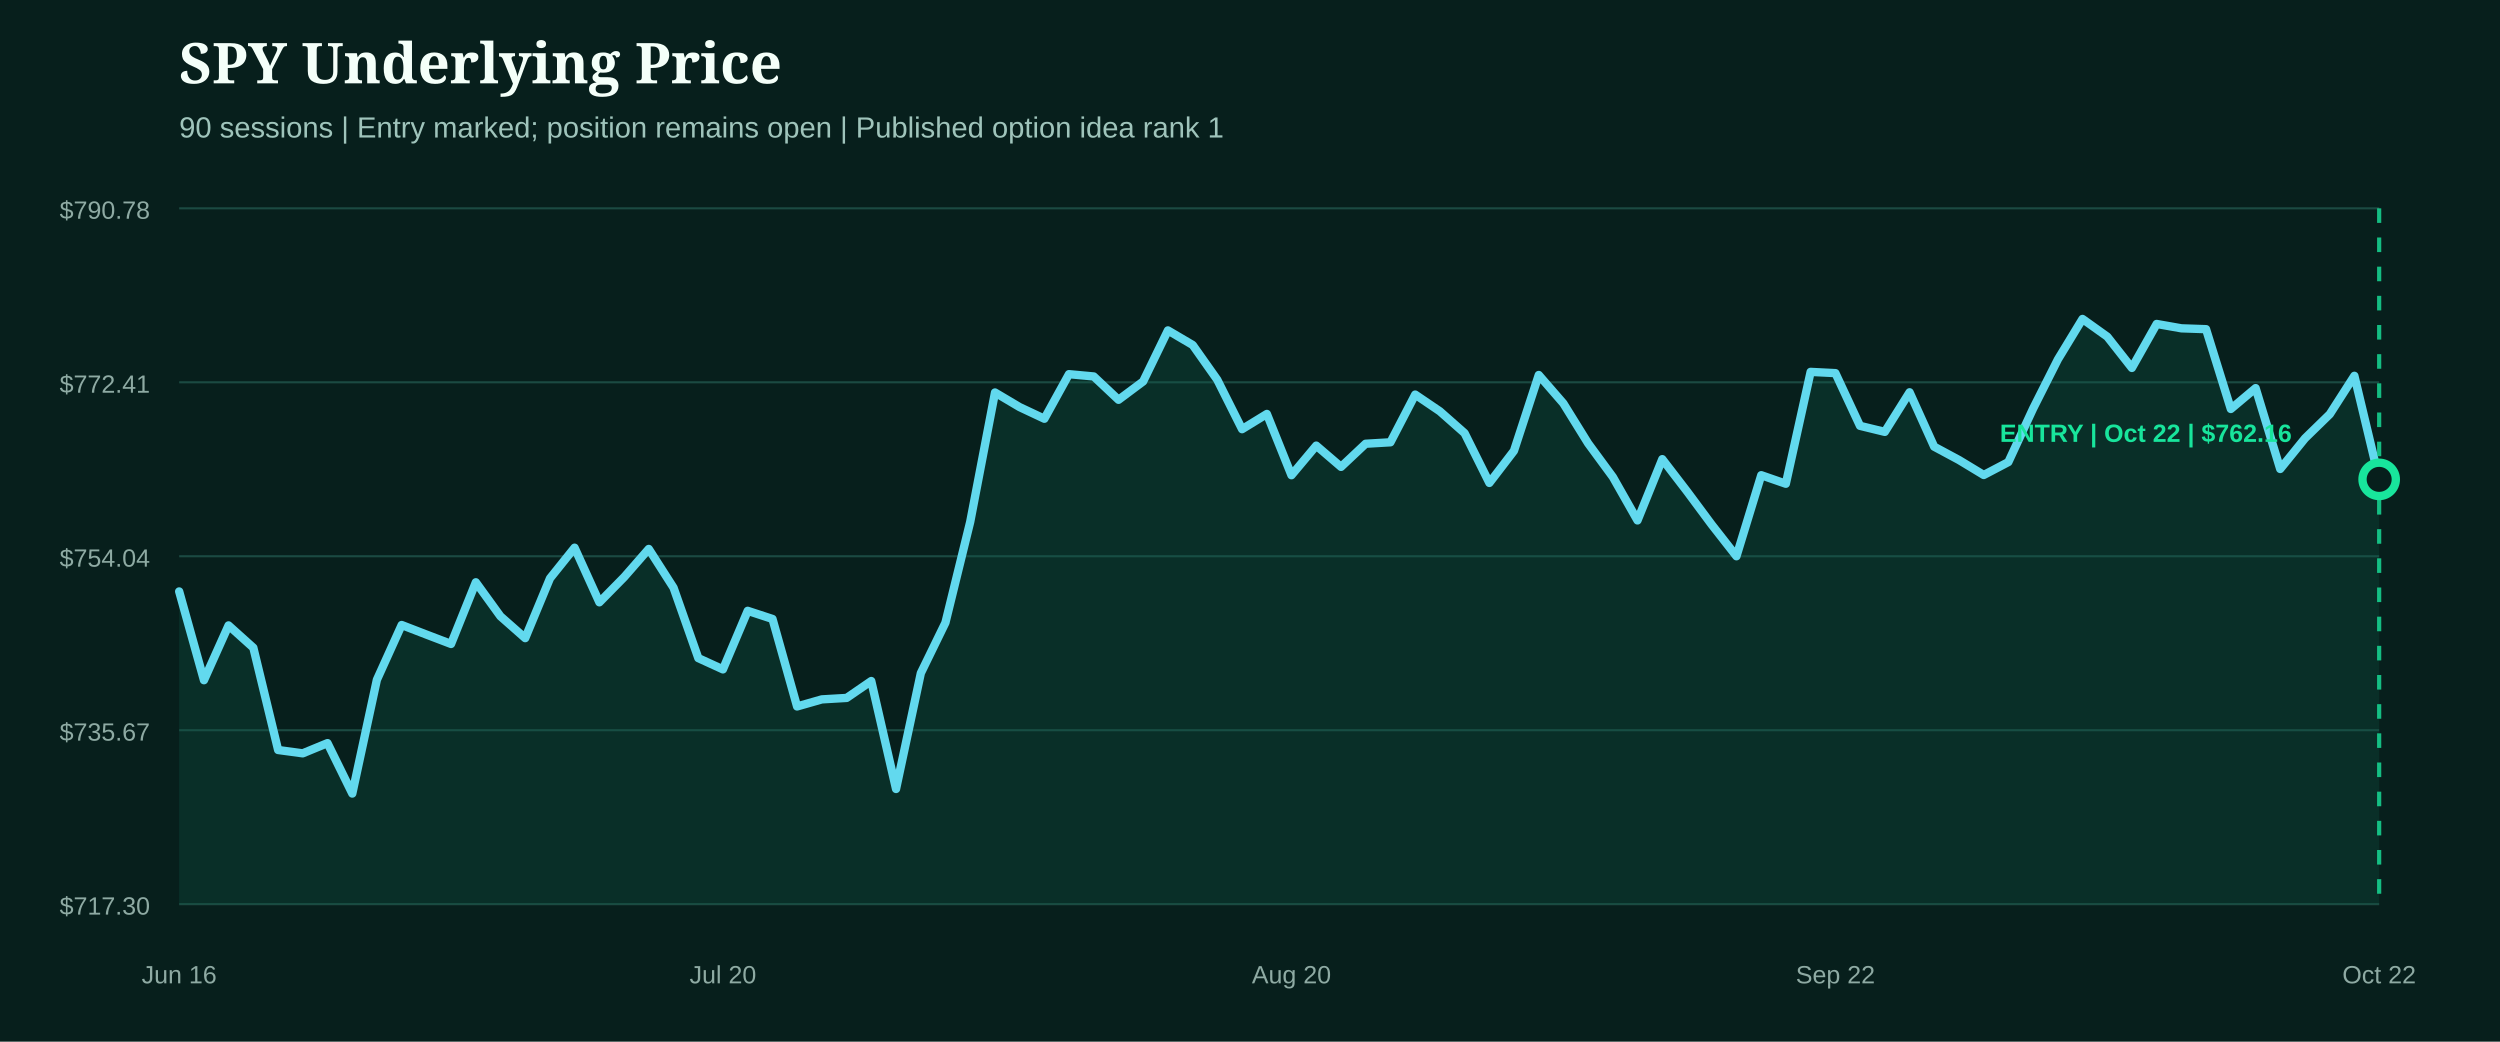
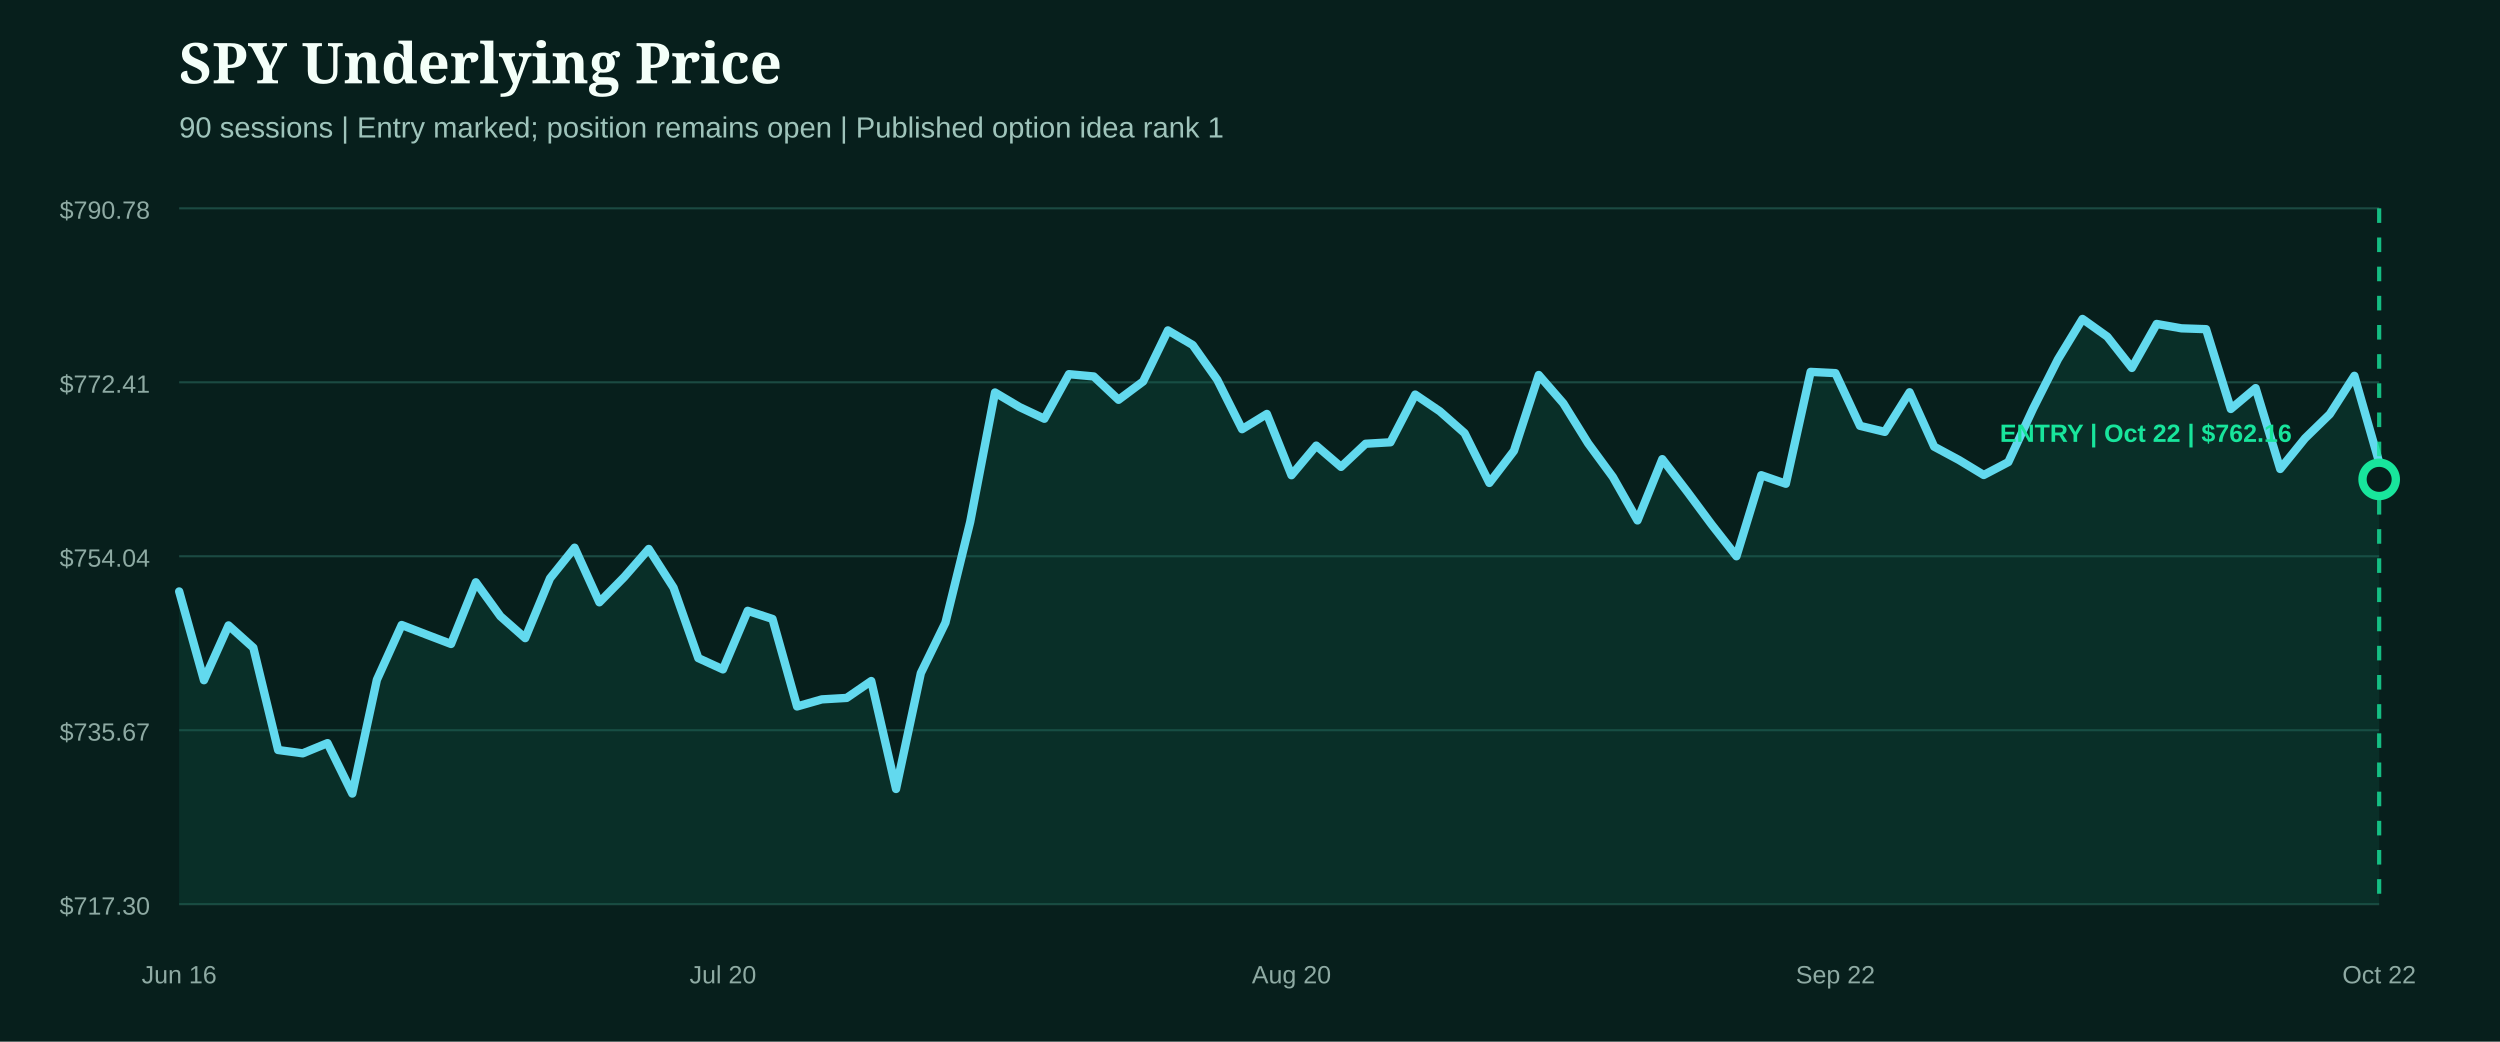
<svg xmlns="http://www.w3.org/2000/svg" width="1200" height="500" viewBox="0 0 1200 500" role="img" aria-label="SPY underlying price from entry">
  <rect width="1200" height="500" fill="#071f1c" />
  <style>.head{fill:#f4fff9;font:800 27px Georgia,serif}.sub{fill:#9fc4bb;font:14px Arial,sans-serif}.axis{fill:#8eaaa3;font:12px Arial,sans-serif}.marker{font:800 12px Arial,sans-serif}</style>
  <text x="86" y="40" class="head">SPY Underlying Price</text>
  <text x="86" y="66" class="sub">90 sessions | Entry marked; position remains open | Published option idea rank 1</text>
  <line x1="86" x2="1142" y1="100.0" y2="100.0" stroke="#1b4a42" stroke-width="1" />
  <text x="72" y="105.0" text-anchor="end" class="axis">$790.78</text>
  <line x1="86" x2="1142" y1="183.5" y2="183.5" stroke="#1b4a42" stroke-width="1" />
  <text x="72" y="188.5" text-anchor="end" class="axis">$772.41</text>
  <line x1="86" x2="1142" y1="267.0" y2="267.0" stroke="#1b4a42" stroke-width="1" />
  <text x="72" y="272.0" text-anchor="end" class="axis">$754.04</text>
  <line x1="86" x2="1142" y1="350.5" y2="350.5" stroke="#1b4a42" stroke-width="1" />
  <text x="72" y="355.5" text-anchor="end" class="axis">$735.67</text>
  <line x1="86" x2="1142" y1="434.0" y2="434.0" stroke="#1b4a42" stroke-width="1" />
  <text x="72" y="439.0" text-anchor="end" class="axis">$717.30</text>
-   <path d="M86.0,283.9 L97.9,326.5 L109.7,300.2 L121.6,310.9 L133.5,360.0 L145.3,361.6 L157.2,356.7 L169.1,380.9 L180.9,326.3 L192.8,300.0 L204.7,304.6 L216.5,309.1 L228.4,279.5 L240.2,295.8 L252.1,306.3 L264.0,277.6 L275.8,262.9 L287.7,289.1 L299.6,277.0 L311.4,263.5 L323.3,282.1 L335.2,315.9 L347.0,321.3 L358.9,293.2 L370.8,297.1 L382.6,339.1 L394.5,335.7 L406.4,335.0 L418.2,326.9 L430.1,378.7 L442.0,323.1 L453.8,298.9 L465.7,250.5 L477.6,188.4 L489.4,195.4 L501.3,201.0 L513.1,179.6 L525.0,180.7 L536.9,191.9 L548.7,183.1 L560.6,158.6 L572.5,165.6 L584.3,182.3 L596.2,206.0 L608.1,198.7 L619.9,228.1 L631.8,213.9 L643.7,224.1 L655.5,213.0 L667.4,212.3 L679.3,189.4 L691.1,197.4 L703.0,207.9 L714.9,231.8 L726.7,216.4 L738.6,180.0 L750.4,193.6 L762.3,212.8 L774.2,229.0 L786.0,249.8 L797.9,220.4 L809.8,235.9 L821.6,251.8 L833.5,267.0 L845.4,228.1 L857.2,232.2 L869.1,178.5 L881.0,179.1 L892.8,204.4 L904.7,207.3 L916.6,188.3 L928.4,214.4 L940.3,220.8 L952.2,228.0 L964.0,221.8 L975.9,196.1 L987.8,172.5 L999.6,153.1 L1011.5,161.6 L1023.3,176.6 L1035.2,155.5 L1047.1,157.6 L1058.9,158.0 L1070.8,196.3 L1082.7,186.3 L1094.5,225.1 L1106.4,210.4 L1118.3,198.8 L1130.1,180.4 L1142.0,230.1 L1142.0,434.0 L86.0,434.0 Z" fill="#0f5949" opacity="0.28" />
-   <path d="M86.0,283.9 L97.9,326.5 L109.7,300.2 L121.6,310.9 L133.5,360.0 L145.3,361.6 L157.2,356.7 L169.1,380.9 L180.9,326.3 L192.8,300.0 L204.7,304.6 L216.5,309.1 L228.4,279.5 L240.2,295.8 L252.1,306.3 L264.0,277.6 L275.8,262.9 L287.7,289.1 L299.6,277.0 L311.4,263.5 L323.3,282.1 L335.2,315.9 L347.0,321.3 L358.9,293.2 L370.8,297.1 L382.6,339.1 L394.5,335.7 L406.4,335.0 L418.2,326.9 L430.1,378.7 L442.0,323.1 L453.8,298.9 L465.7,250.5 L477.6,188.4 L489.4,195.4 L501.3,201.0 L513.1,179.6 L525.0,180.7 L536.9,191.9 L548.7,183.1 L560.6,158.6 L572.5,165.6 L584.3,182.3 L596.2,206.0 L608.1,198.7 L619.9,228.1 L631.8,213.9 L643.7,224.1 L655.5,213.0 L667.4,212.3 L679.3,189.4 L691.1,197.4 L703.0,207.9 L714.9,231.8 L726.7,216.4 L738.6,180.0 L750.4,193.6 L762.3,212.8 L774.2,229.0 L786.0,249.8 L797.9,220.4 L809.8,235.9 L821.6,251.8 L833.5,267.0 L845.4,228.1 L857.2,232.2 L869.1,178.5 L881.0,179.1 L892.8,204.4 L904.7,207.3 L916.6,188.3 L928.4,214.4 L940.3,220.8 L952.2,228.0 L964.0,221.8 L975.9,196.1 L987.8,172.5 L999.6,153.1 L1011.5,161.6 L1023.3,176.6 L1035.2,155.5 L1047.1,157.6 L1058.9,158.0 L1070.8,196.3 L1082.7,186.3 L1094.5,225.1 L1106.4,210.4 L1118.3,198.8 L1130.1,180.4 L1142.0,230.1" fill="none" stroke="#62d9ee" stroke-width="4" stroke-linecap="round" stroke-linejoin="round" />
+   <path d="M86.0,283.9 L97.9,326.5 L109.7,300.2 L121.6,310.9 L133.5,360.0 L145.3,361.6 L157.2,356.7 L169.1,380.9 L180.9,326.3 L192.8,300.0 L204.7,304.6 L216.5,309.1 L228.4,279.5 L240.2,295.8 L252.1,306.3 L264.0,277.6 L275.8,262.9 L287.7,289.1 L299.6,277.0 L311.4,263.5 L323.3,282.1 L335.2,315.9 L347.0,321.3 L358.9,293.2 L370.8,297.1 L382.6,339.1 L394.5,335.7 L406.4,335.0 L418.2,326.9 L430.1,378.7 L442.0,323.1 L453.8,298.9 L465.7,250.5 L477.6,188.4 L489.4,195.4 L501.3,201.0 L513.1,179.6 L525.0,180.7 L536.9,191.9 L548.7,183.1 L560.6,158.6 L572.5,165.6 L584.3,182.3 L596.2,206.0 L608.1,198.7 L619.9,228.1 L631.8,213.9 L643.7,224.1 L655.5,213.0 L667.4,212.3 L679.3,189.4 L691.1,197.4 L703.0,207.9 L714.9,231.8 L726.7,216.4 L738.6,180.0 L750.4,193.6 L762.3,212.8 L774.2,229.0 L786.0,249.8 L797.9,220.4 L809.8,235.9 L821.6,251.8 L833.5,267.0 L845.4,228.1 L857.2,232.2 L869.1,178.5 L881.0,179.1 L892.8,204.4 L904.7,207.3 L916.6,188.3 L928.4,214.4 L940.3,220.8 L952.2,228.0 L964.0,221.8 L975.9,196.1 L987.8,172.5 L999.6,153.1 L1011.5,161.6 L1023.3,176.6 L1035.2,155.5 L1047.1,157.6 L1058.9,158.0 L1070.8,196.3 L1082.7,186.3 L1094.5,225.1 L1106.4,210.4 L1118.3,198.8 L1130.1,180.4 L1142.0,221.9 L1142.0,434.0 L86.0,434.0 Z" fill="#0f5949" opacity="0.28" />
+   <path d="M86.0,283.9 L97.9,326.5 L109.7,300.2 L121.6,310.9 L133.5,360.0 L145.3,361.6 L157.2,356.7 L169.1,380.9 L180.9,326.3 L192.8,300.0 L204.7,304.6 L216.5,309.1 L228.4,279.5 L240.2,295.8 L252.1,306.3 L264.0,277.6 L275.8,262.9 L287.7,289.1 L299.6,277.0 L311.4,263.5 L323.3,282.1 L335.2,315.9 L347.0,321.3 L358.9,293.2 L370.8,297.1 L382.6,339.1 L394.5,335.7 L406.4,335.0 L418.2,326.9 L430.1,378.7 L442.0,323.1 L453.8,298.9 L465.7,250.5 L477.6,188.4 L489.4,195.4 L501.3,201.0 L513.1,179.6 L525.0,180.7 L536.9,191.9 L548.7,183.1 L560.6,158.6 L572.5,165.6 L584.3,182.3 L596.2,206.0 L608.1,198.7 L619.9,228.1 L631.8,213.9 L643.7,224.1 L655.5,213.0 L667.4,212.3 L679.3,189.4 L691.1,197.4 L703.0,207.9 L714.9,231.8 L726.7,216.4 L738.6,180.0 L750.4,193.6 L762.3,212.8 L774.2,229.0 L786.0,249.8 L797.9,220.4 L809.8,235.9 L821.6,251.8 L833.5,267.0 L845.4,228.1 L857.2,232.2 L869.1,178.5 L881.0,179.1 L892.8,204.4 L904.7,207.3 L916.6,188.3 L928.4,214.4 L940.3,220.8 L952.2,228.0 L964.0,221.8 L975.9,196.1 L987.8,172.5 L999.6,153.1 L1011.5,161.6 L1023.3,176.6 L1035.2,155.5 L1047.1,157.6 L1058.9,158.0 L1070.8,196.3 L1082.7,186.3 L1094.5,225.1 L1106.4,210.4 L1118.3,198.8 L1130.1,180.4 L1142.0,221.9" fill="none" stroke="#62d9ee" stroke-width="4" stroke-linecap="round" stroke-linejoin="round" />
  <g>
    <line x1="1142.0" x2="1142.0" y1="100" y2="434" stroke="#18e59c" stroke-width="2" stroke-dasharray="7 7" opacity="0.8" />
    <circle cx="1142.0" cy="230.1" r="8" fill="#071f1c" stroke="#18e59c" stroke-width="4" />
    <text x="1030.0" y="212.1" text-anchor="middle" class="marker" fill="#18e59c">ENTRY | Oct 22 | $762.16</text>
  </g>
  <text x="86.0" y="472" text-anchor="middle" class="axis">Jun 16</text>
  <text x="347.0" y="472" text-anchor="middle" class="axis">Jul 20</text>
  <text x="619.9" y="472" text-anchor="middle" class="axis">Aug 20</text>
  <text x="881.0" y="472" text-anchor="middle" class="axis">Sep 22</text>
  <text x="1142.0" y="472" text-anchor="middle" class="axis">Oct 22</text>
</svg>
